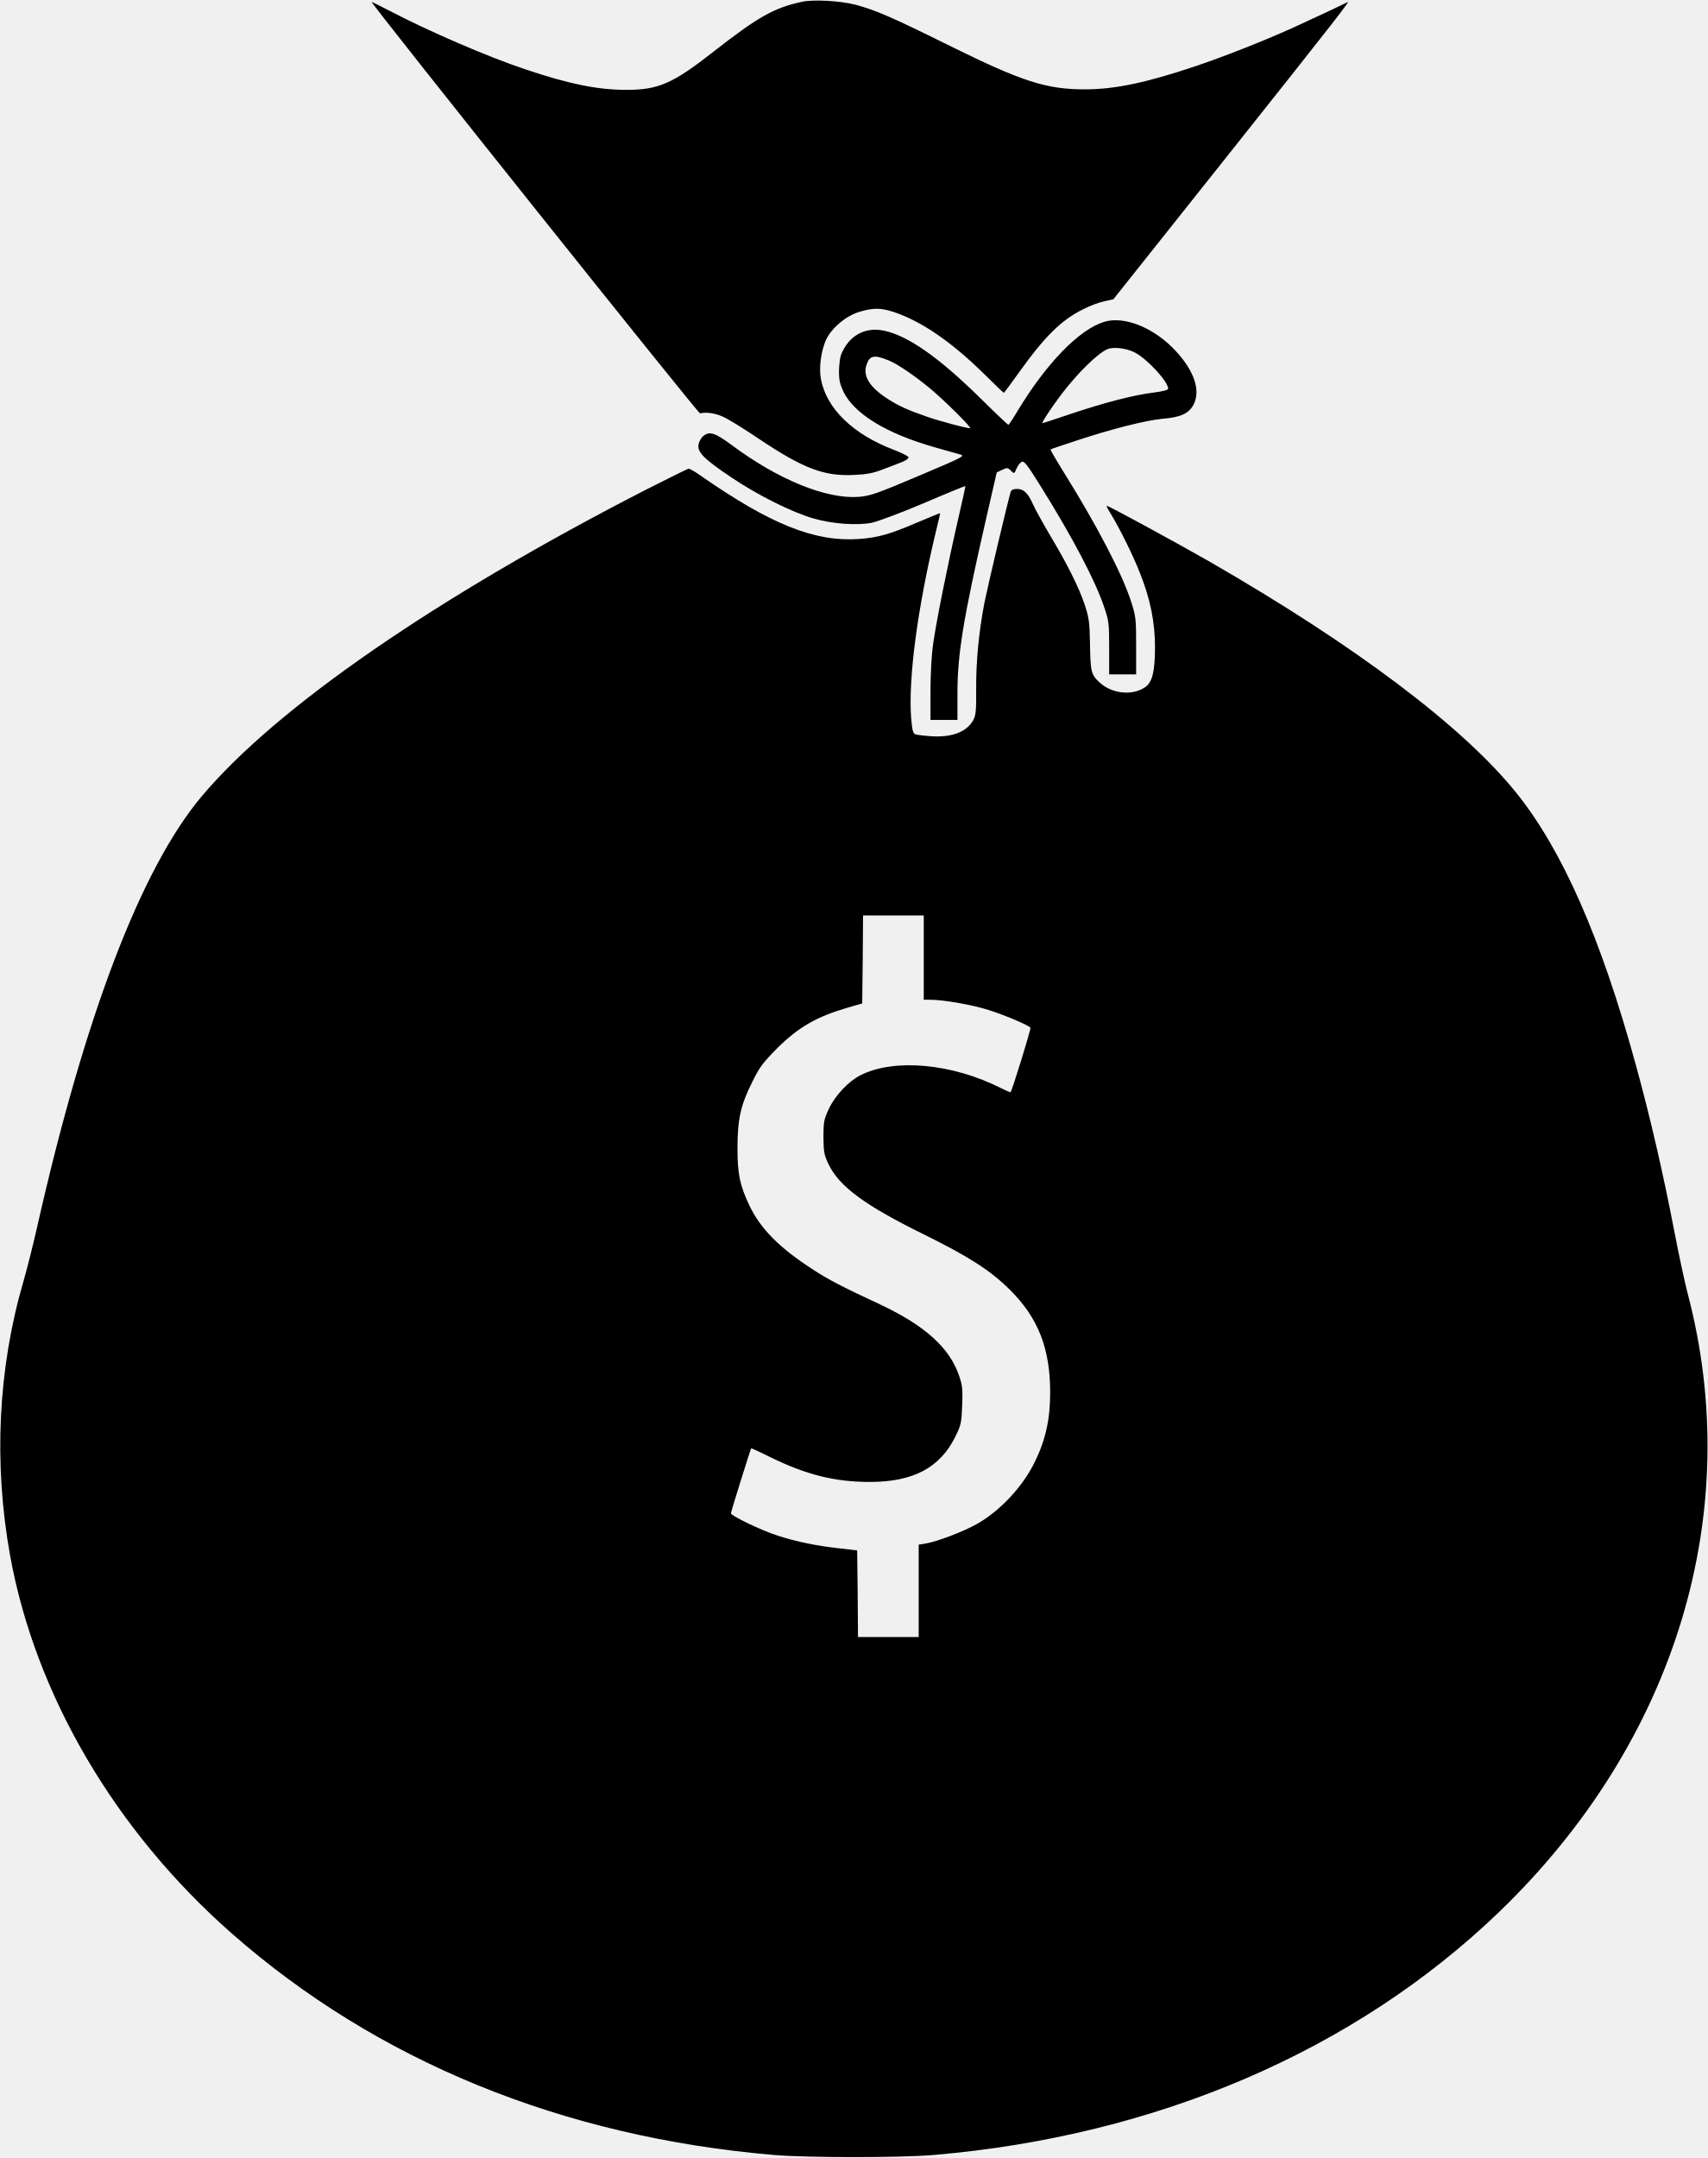
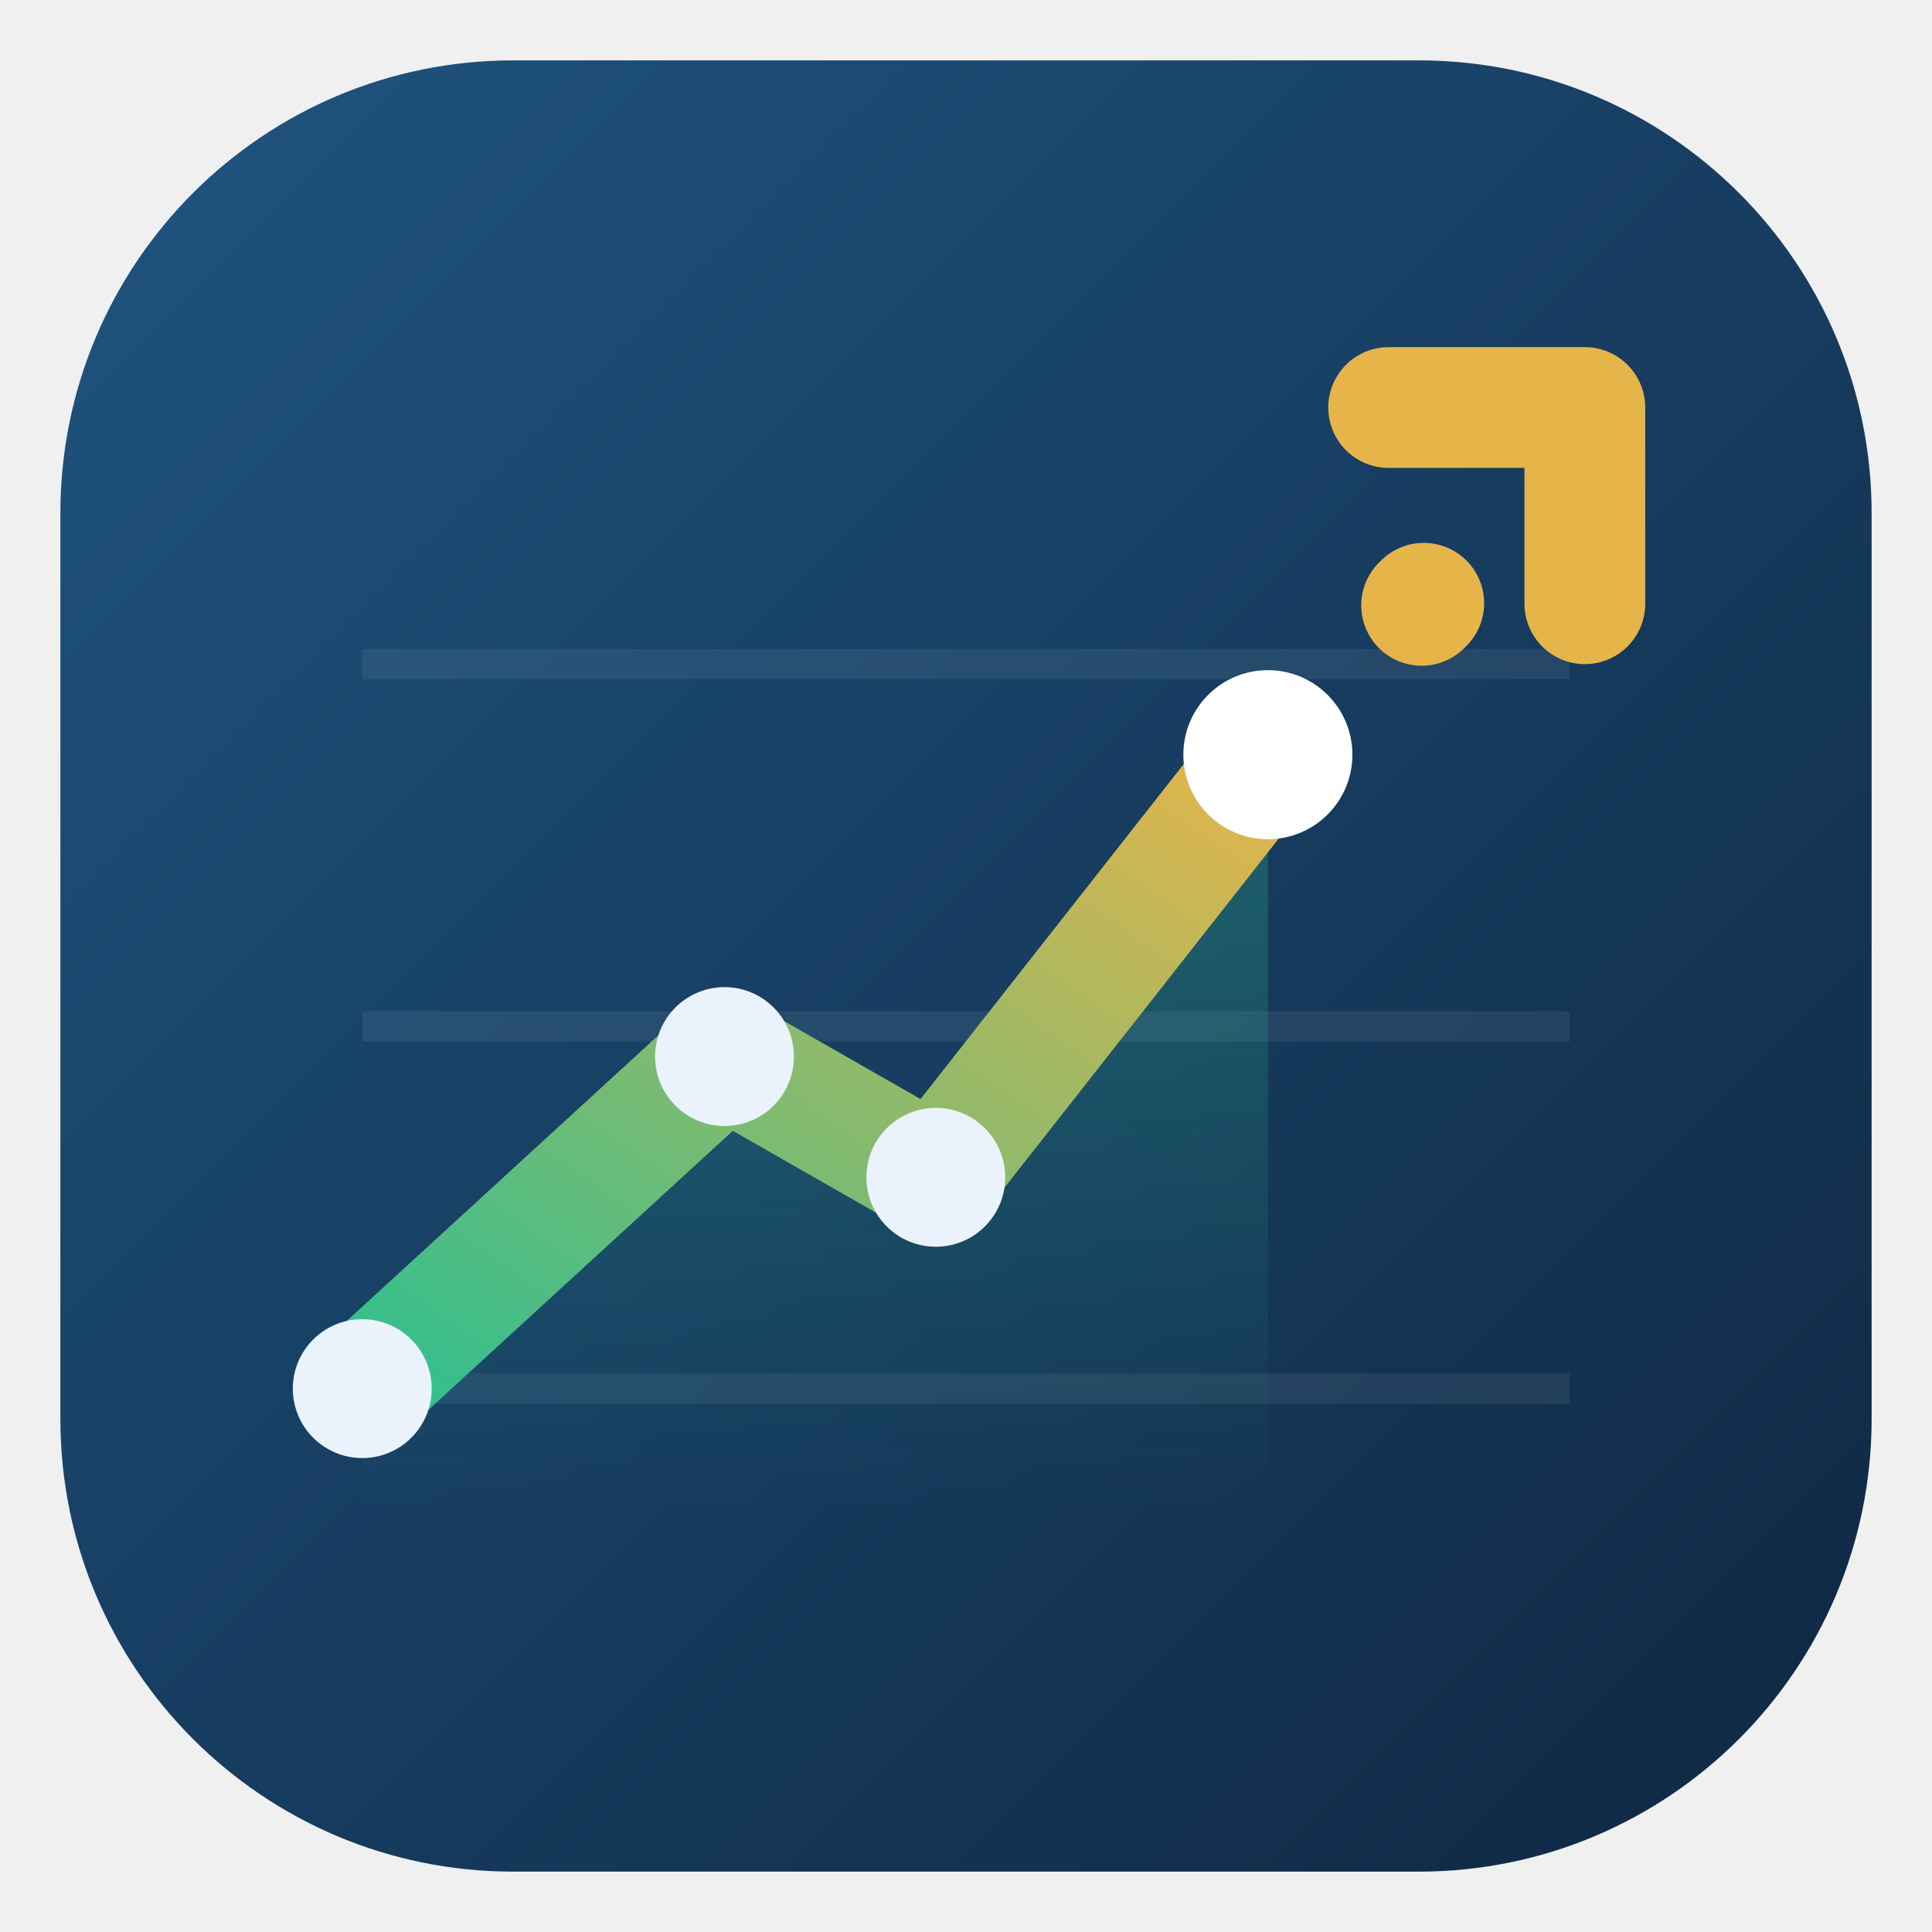
- <svg xmlns="http://www.w3.org/2000/svg" version="1.0" width="1013pt" height="1280pt" viewBox="0 0 1013 1280" preserveAspectRatio="xMidYMid meet">
-   <g transform="translate(0,1280) scale(0.1,-0.1)" fill="#000000" stroke="none">
-     <path d="M4761 12790 c-167 -35 -263 -89 -525 -294 -245 -192 -329 -229 -521 -229 -168 0 -337 34 -593 120 -222 73 -584 230 -811 349 -57 30 -105 53 -106 52 -6 -8 1938 -2443 1948 -2440 32 9 87 2 132 -18 28 -11 127 -72 220 -135 261 -174 384 -221 560 -212 77 3 116 11 170 32 39 15 89 34 113 43 23 9 42 22 42 29 0 6 -38 26 -85 44 -243 91 -403 246 -435 421 -13 68 1 168 31 234 33 69 117 140 196 164 83 25 128 25 206 -1 164 -55 340 -176 531 -363 64 -64 119 -116 121 -116 2 0 40 51 85 114 157 220 255 317 386 382 39 20 95 41 125 47 l54 12 688 865 c643 809 722 911 700 897 -13 -8 -218 -104 -328 -154 -169 -76 -412 -172 -580 -228 -290 -97 -473 -135 -650 -135 -228 0 -373 47 -798 257 -343 170 -442 213 -562 245 -89 23 -246 32 -314 18z" />
-     <path d="M6550 10891 c-148 -46 -340 -243 -510 -523 -29 -49 -55 -88 -58 -88 -3 0 -80 73 -171 163 -247 242 -426 366 -568 396 -114 23 -209 -31 -254 -144 -6 -16 -11 -60 -12 -97 0 -53 6 -78 27 -122 65 -132 256 -248 541 -329 66 -19 134 -38 152 -43 30 -8 15 -16 -248 -127 -247 -105 -289 -119 -353 -124 -193 -15 -478 101 -755 307 -100 74 -132 84 -170 53 -11 -10 -24 -32 -27 -49 -9 -46 34 -88 195 -196 158 -106 358 -206 486 -243 110 -32 257 -43 346 -26 34 7 173 59 308 116 135 58 246 103 248 102 1 -2 -18 -88 -42 -192 -64 -278 -131 -614 -149 -743 -10 -66 -16 -183 -16 -282 l0 -170 80 0 80 0 0 161 c0 229 35 441 166 1015 l67 292 32 15 c30 14 34 14 52 -5 20 -19 20 -19 33 12 7 17 21 35 30 40 16 8 31 -12 113 -143 190 -304 326 -564 377 -717 28 -82 30 -98 30 -244 l0 -156 80 0 80 0 0 170 c0 161 -2 175 -30 262 -51 161 -206 458 -402 771 -44 71 -78 130 -76 131 1 2 73 26 158 54 206 68 408 119 506 128 109 9 157 31 185 85 42 83 4 197 -103 314 -128 140 -307 213 -428 176z m181 -181 c75 -39 199 -173 199 -216 0 -7 -34 -16 -90 -23 -119 -15 -287 -59 -488 -126 -89 -30 -164 -55 -167 -55 -9 0 55 97 113 173 98 128 215 242 272 266 35 15 111 6 161 -19z m-1454 -50 c55 -24 151 -90 243 -166 87 -73 249 -234 235 -234 -23 0 -177 41 -255 68 -115 40 -170 65 -232 105 -108 69 -150 135 -128 202 19 58 47 63 137 25z" />
-     <path d="M3835 9897 c-1249 -641 -2196 -1294 -2639 -1821 -360 -429 -693 -1302 -976 -2555 -23 -102 -59 -245 -80 -318 -152 -519 -179 -1081 -80 -1630 150 -827 624 -1634 1316 -2242 862 -757 1961 -1206 3214 -1313 201 -17 749 -17 950 0 1322 113 2497 618 3353 1441 1049 1010 1463 2372 1117 3676 -16 61 -52 229 -80 375 -65 337 -142 670 -226 975 -206 751 -436 1274 -710 1614 -316 392 -955 873 -1824 1373 -180 103 -593 328 -604 328 -3 0 4 -17 17 -37 54 -86 138 -255 180 -363 62 -155 89 -293 89 -440 -1 -147 -16 -207 -60 -237 -76 -51 -196 -38 -269 29 -51 48 -54 62 -57 240 -2 116 -6 144 -30 218 -35 105 -102 240 -208 417 -44 75 -89 156 -100 182 -29 65 -55 91 -94 91 -22 0 -34 -5 -38 -17 -19 -62 -138 -568 -156 -658 -34 -178 -50 -350 -49 -511 1 -120 -2 -157 -15 -181 -37 -73 -127 -108 -250 -100 -45 3 -88 8 -97 12 -13 5 -18 27 -24 100 -17 235 39 655 149 1110 14 55 24 101 23 101 -1 1 -63 -24 -138 -56 -160 -69 -232 -89 -344 -97 -261 -18 -521 85 -939 376 -32 23 -64 41 -70 41 -6 0 -119 -56 -251 -123z m1645 -2777 l0 -250 41 0 c77 0 253 -31 348 -62 99 -32 235 -90 244 -104 4 -7 -108 -371 -118 -382 -2 -2 -27 9 -55 23 -290 147 -633 179 -834 78 -72 -36 -151 -120 -189 -200 -29 -63 -32 -76 -32 -168 1 -89 4 -106 30 -160 64 -133 215 -244 564 -416 268 -132 394 -213 511 -328 169 -168 240 -348 240 -612 0 -159 -28 -283 -93 -414 -71 -144 -204 -286 -339 -363 -81 -46 -236 -105 -305 -117 l-43 -7 0 -274 0 -274 -180 0 -180 0 -2 257 -3 257 -105 12 c-136 15 -253 39 -365 75 -100 32 -281 119 -279 134 2 13 116 379 120 384 2 2 54 -22 116 -53 210 -103 381 -146 588 -146 257 0 416 84 507 268 34 69 37 81 41 185 4 96 1 121 -18 176 -56 166 -202 298 -467 423 -226 105 -311 149 -402 209 -198 128 -310 241 -376 380 -56 119 -70 186 -70 339 0 170 19 257 88 393 43 88 64 115 146 198 128 127 234 188 422 243 l84 24 3 261 2 261 180 0 180 0 0 -250z" />
-   </g>
+ <svg xmlns="http://www.w3.org/2000/svg" viewBox="0 0 64 64" width="64" height="64">
+   <defs>
+     <linearGradient id="pfBg" x1="0" y1="0" x2="1" y2="1">
+       <stop offset="0" stop-color="#1f5480" />
+       <stop offset="1" stop-color="#0f2742" />
+     </linearGradient>
+     <linearGradient id="pfLine" x1="0" y1="1" x2="1" y2="0">
+       <stop offset="0" stop-color="#2fbf8f" />
+       <stop offset="1" stop-color="#e6b54a" />
+     </linearGradient>
+     <linearGradient id="pfArea" x1="0" y1="0" x2="0" y2="1">
+       <stop offset="0" stop-color="#2fbf8f" stop-opacity="0.30" />
+       <stop offset="1" stop-color="#2fbf8f" stop-opacity="0" />
+     </linearGradient>
+   </defs>
+   <rect x="2" y="2" width="60" height="60" rx="15" fill="url(#pfBg)" />
+   <path d="M12 22H52M12 34H52M12 46H52" stroke="#ffffff" stroke-opacity="0.07" stroke-width="1" />
+   <path d="M12 46 L24 35 L31 39 L42 25 L42 50 L12 50 Z" fill="url(#pfArea)" />
+   <path d="M12 46 L24 35 L31 39 L42 25" fill="none" stroke="url(#pfLine)" stroke-width="4" stroke-linecap="round" stroke-linejoin="round" />
+   <path d="M42 25 L49 18.2" fill="none" stroke="#e6b54a" stroke-width="4" stroke-linecap="round" stroke-dasharray="0.1 7" />
+   <path d="M46 13.5 H52.5 V20" fill="none" stroke="#e6b54a" stroke-width="4" stroke-linecap="round" stroke-linejoin="round" />
+   <circle cx="12" cy="46" r="2.3" fill="#eaf2fb" />
+   <circle cx="24" cy="35" r="2.3" fill="#eaf2fb" />
+   <circle cx="31" cy="39" r="2.3" fill="#eaf2fb" />
+   <circle cx="42" cy="25" r="2.8" fill="#ffffff" />
</svg>
